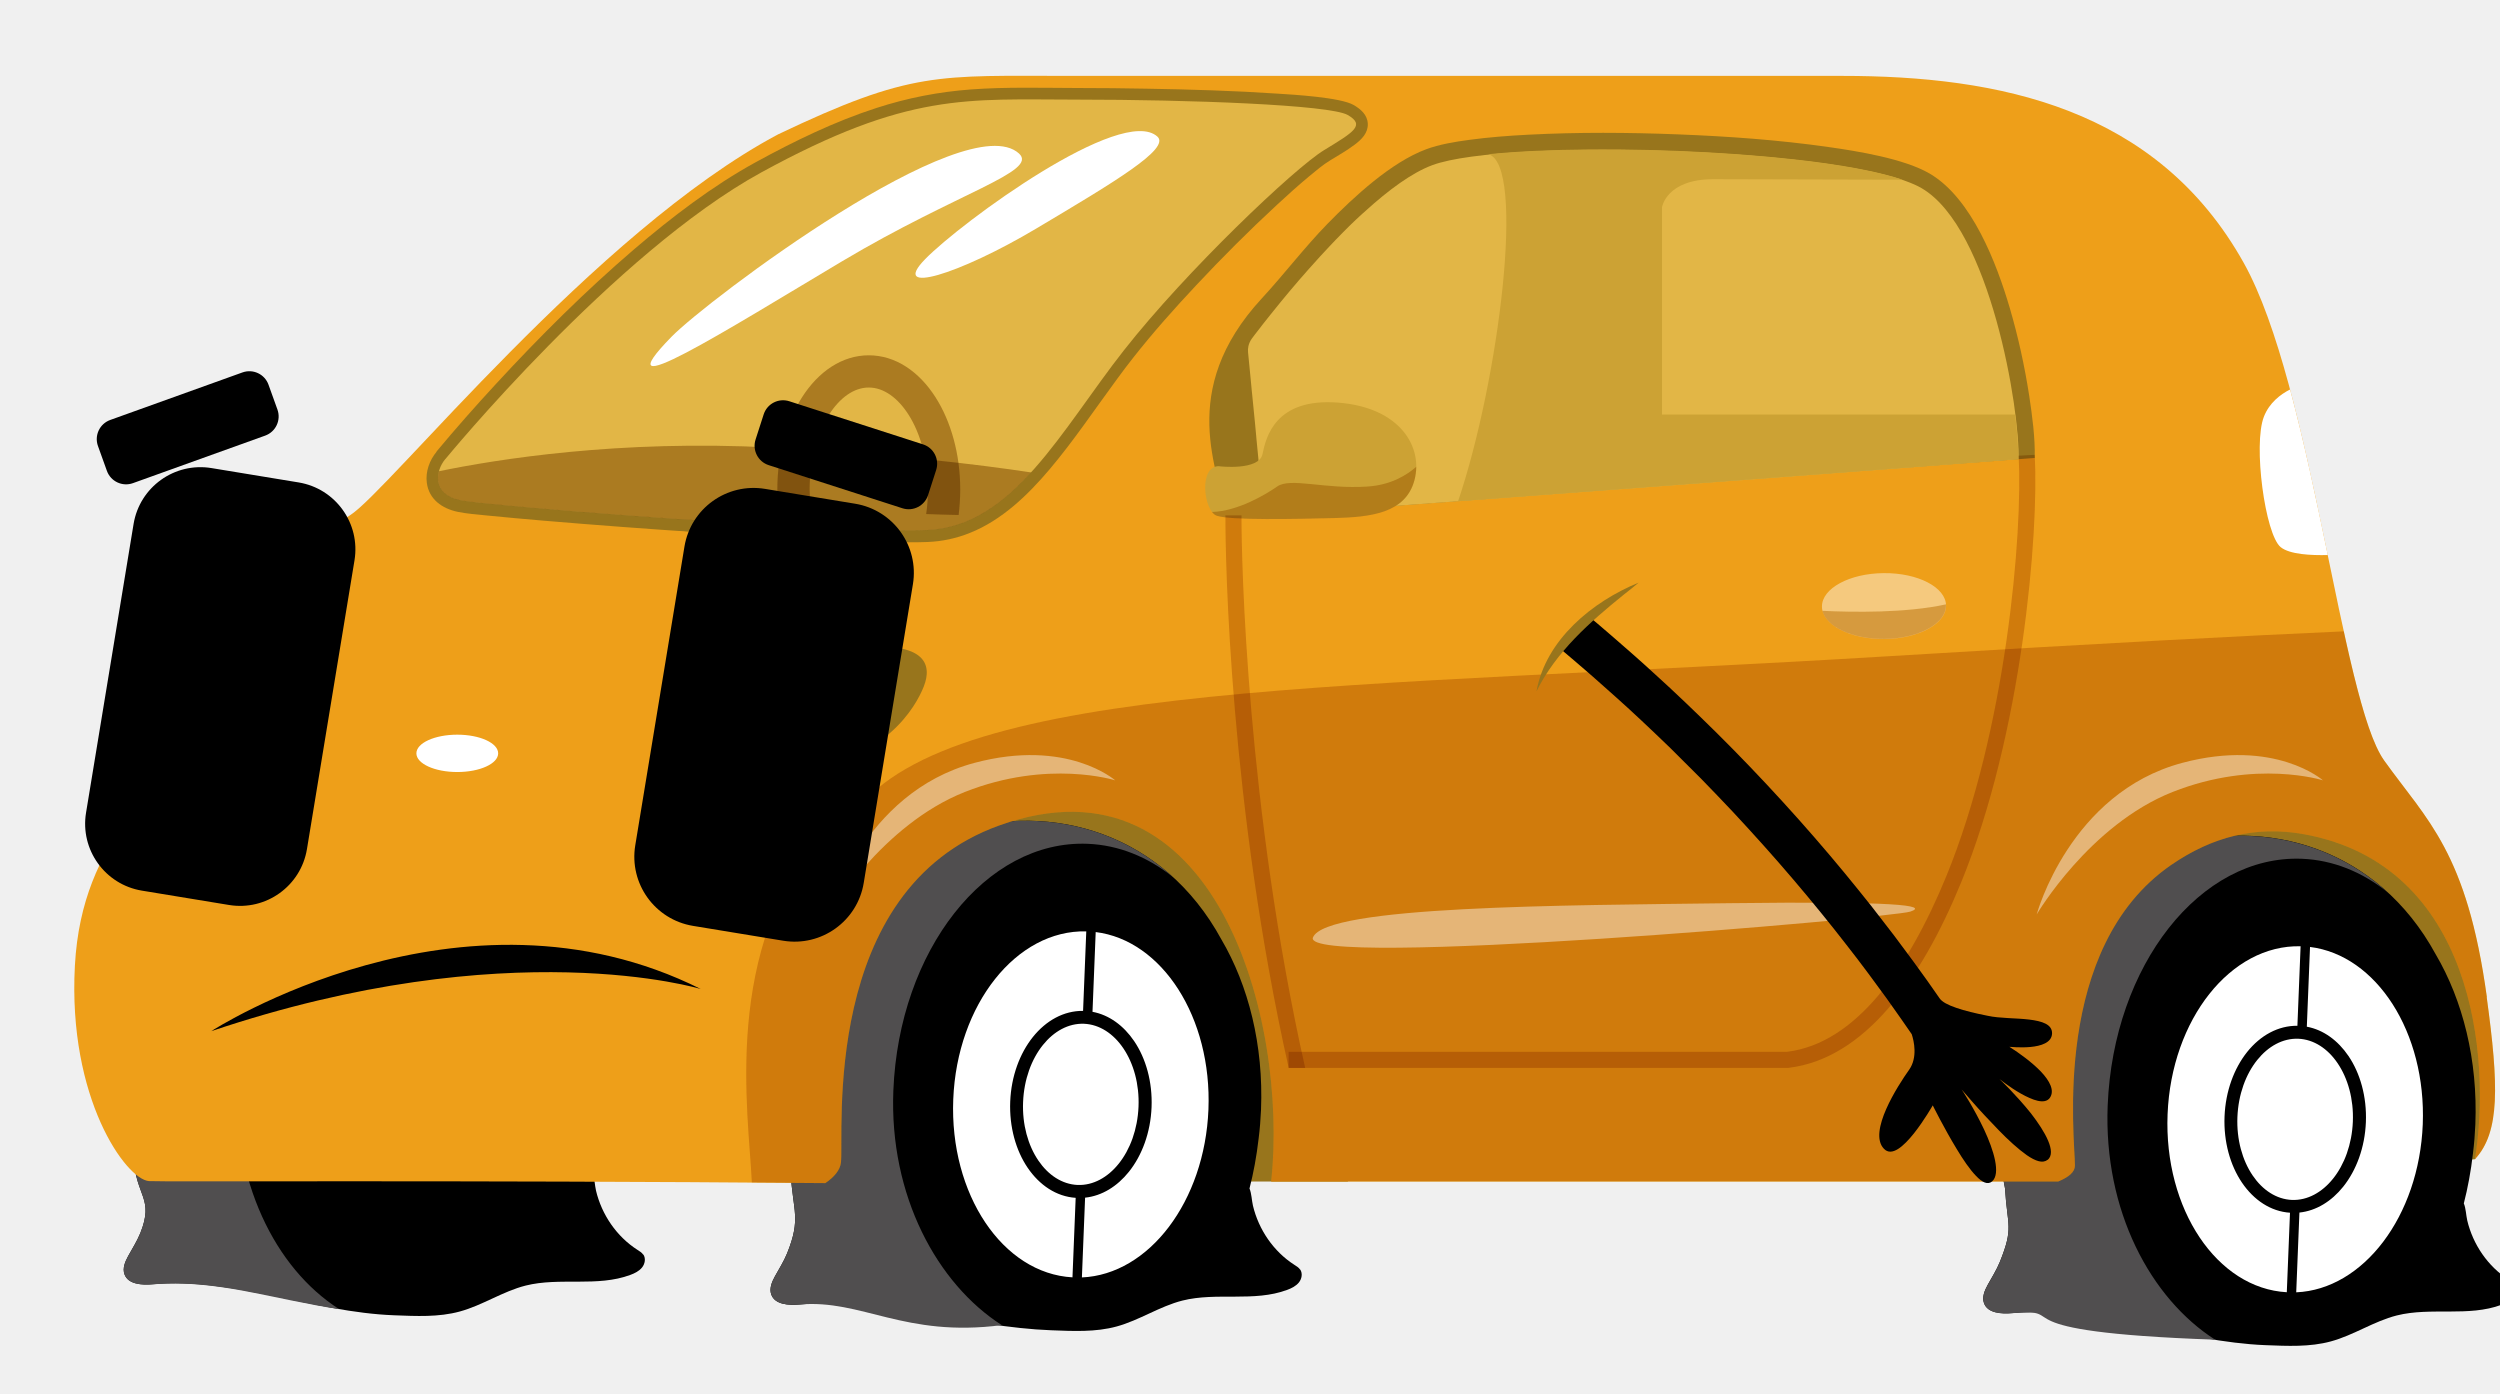
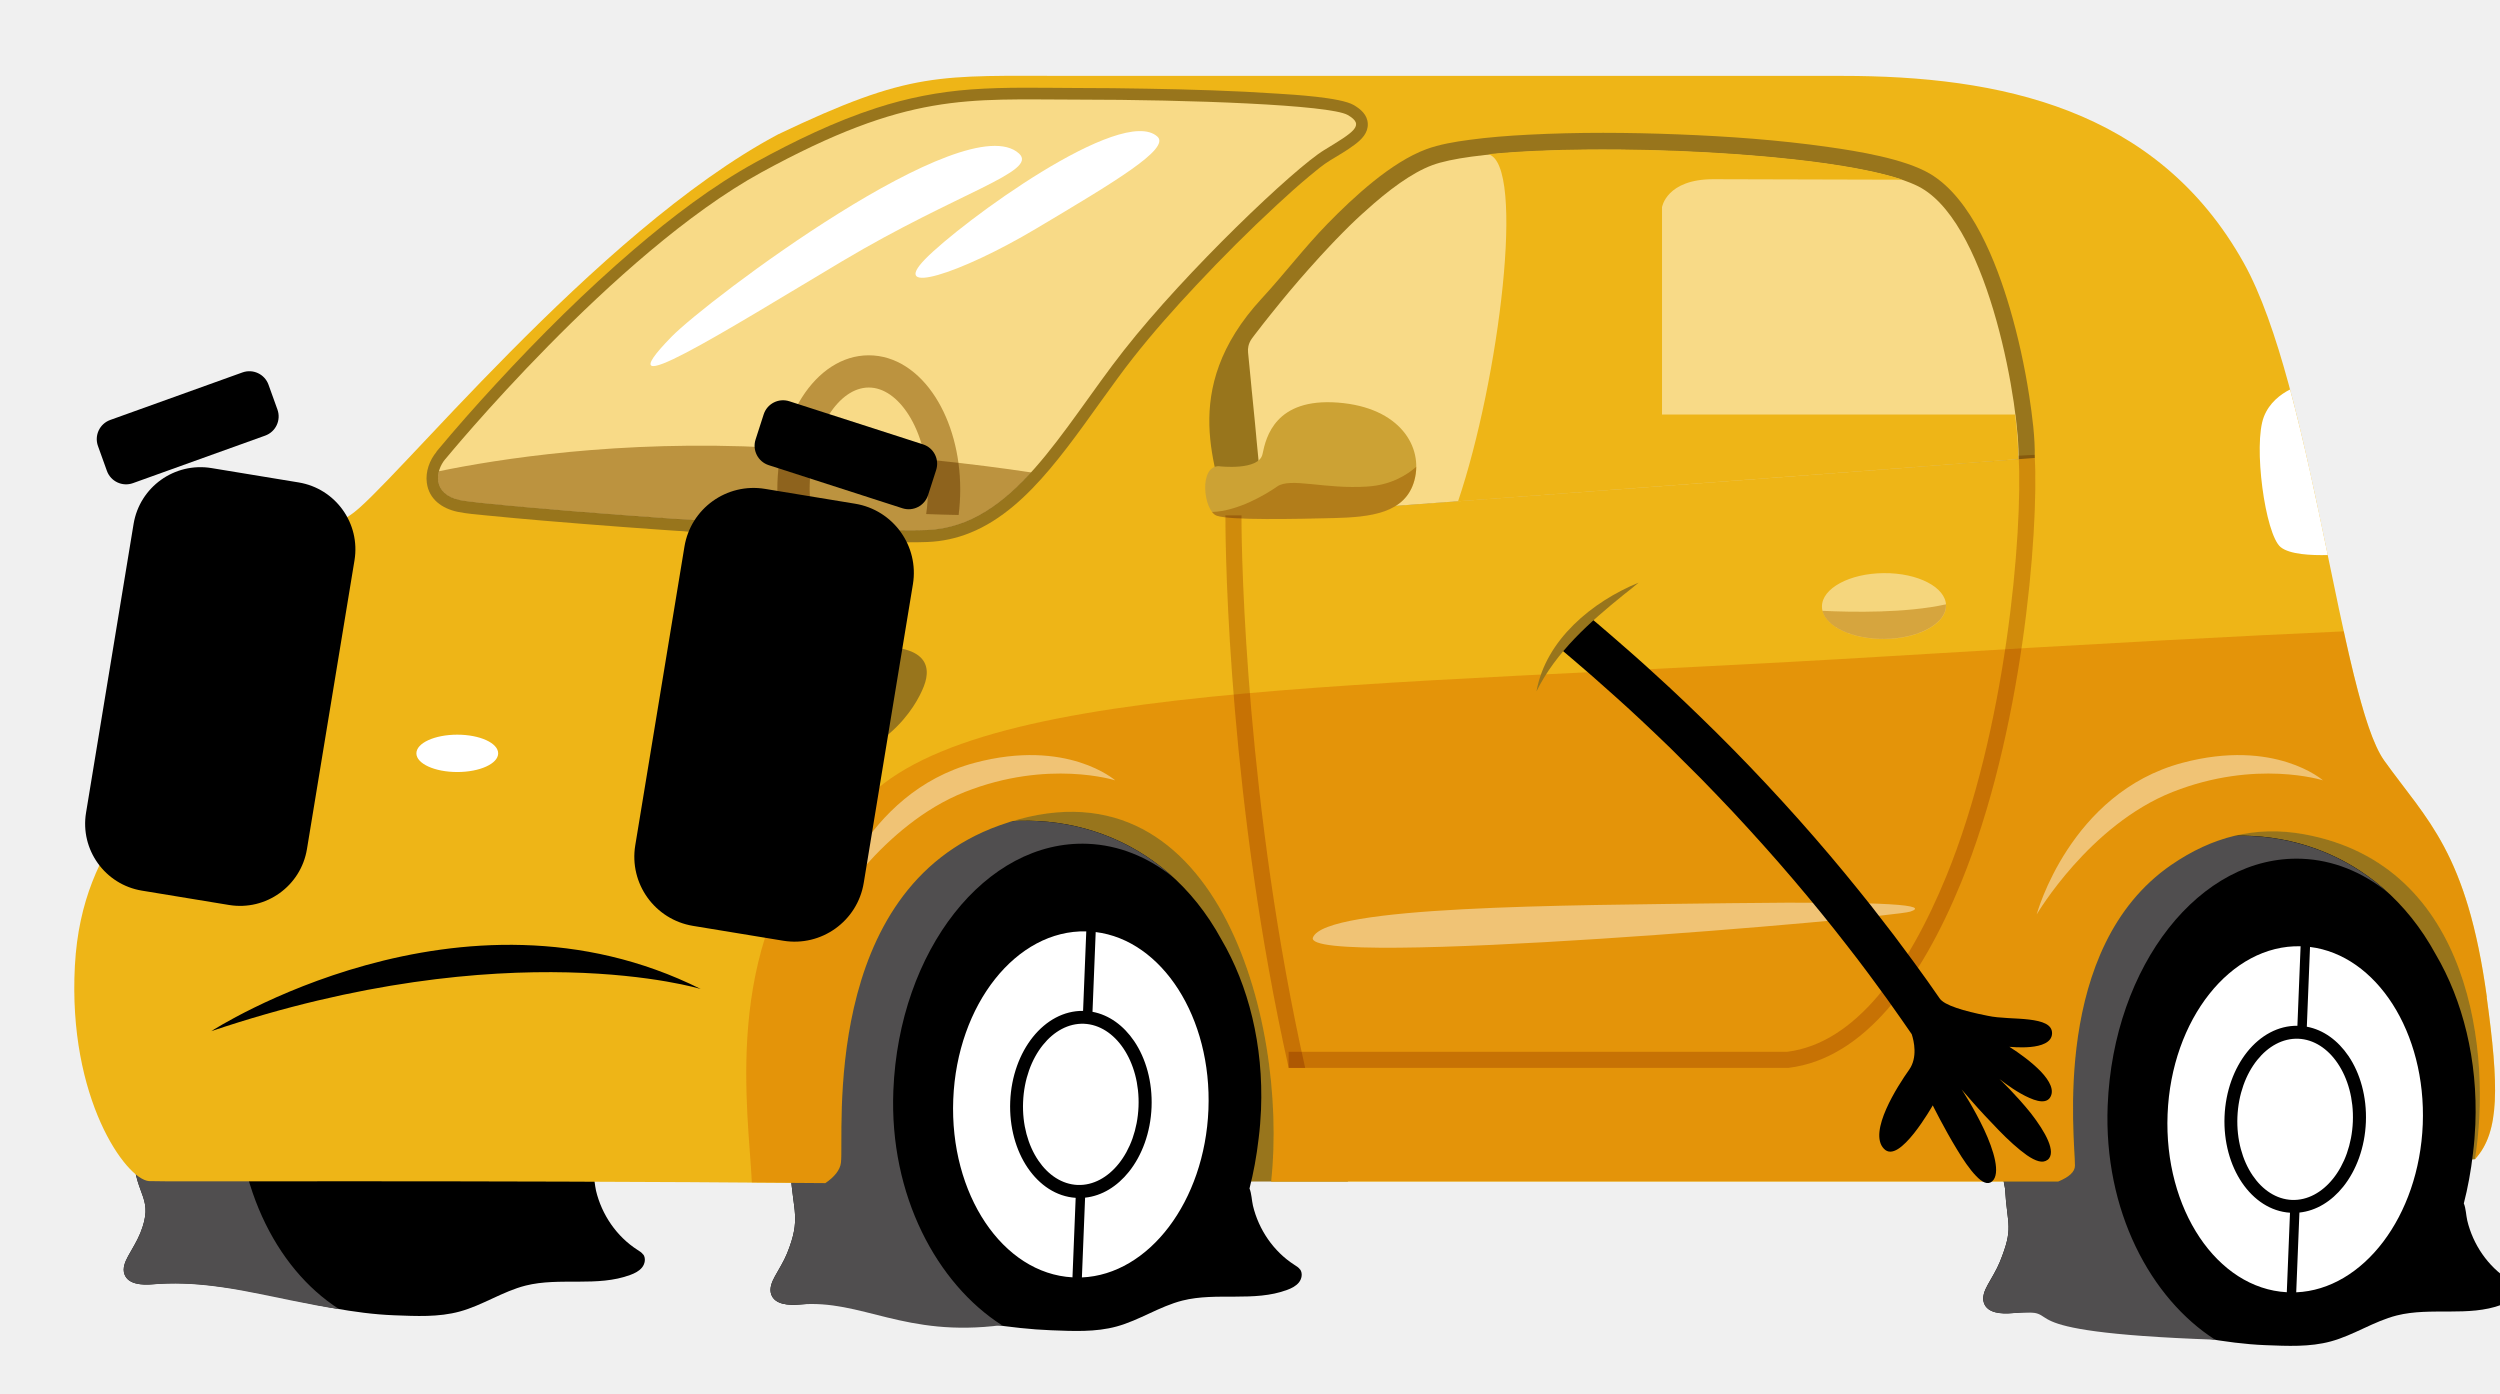
<svg xmlns="http://www.w3.org/2000/svg" viewBox="0 0 297.14 165.61">
  <defs>
    <style>
-       .cls-1 {
-         fill: #e2b646;
+       .cls-1, .cls-2, .cls-3, .cls-4 {
+         fill: #fff;
      }

-       .cls-1, .cls-2, .cls-3, .cls-4, .cls-5, .cls-6, .cls-7, .cls-8, .cls-9 {
+       .cls-1, .cls-4 {
+         opacity: .44;
+       }
+ 
+       .cls-5 {
+         fill: #504e4f;
+       }
+ 
+       .cls-5, .cls-6, .cls-3, .cls-7, .cls-8, .cls-9, .cls-4, .cls-10, .cls-11, .cls-12 {
        fill-rule: evenodd;
      }

-       .cls-10, .cls-11, .cls-4, .cls-7 {
-         fill: #fff;
-       }
- 
-       .cls-10, .cls-7 {
-         opacity: .44;
-       }
- 
-       .cls-2 {
-         fill: #504e4f;
-       }
- 
-       .cls-3, .cls-6, .cls-12 {
+       .cls-6, .cls-9, .cls-13, .cls-14 {
        mix-blend-mode: multiply;
      }

-       .cls-3, .cls-9, .cls-12 {
+       .cls-6, .cls-12, .cls-14 {
        fill: #cca234;
      }

-       .cls-3, .cls-12 {
+       .cls-6, .cls-14 {
        opacity: .63;
      }

-       .cls-5, .cls-13, .cls-6 {
+       .cls-7, .cls-15, .cls-9 {
        fill: #98751c;
      }

-       .cls-14 {
+       .cls-16 {
        fill: #bd9ddc;
      }

-       .cls-15 {
+       .cls-17, .cls-13 {
        isolation: isolate;
      }

-       .cls-6 {
+       .cls-18, .cls-13, .cls-11 {
+         fill: #eeb517;
+       }
+ 
+       .cls-8 {
+         fill: #f8da87;
+       }
+ 
+       .cls-9 {
        opacity: .6;
      }

-       .cls-16 {
-         fill: #ee9f19;
+       .cls-13 {
+         opacity: .63;
      }

-       .cls-17 {
+       .cls-19 {
        fill: #9e7bc2;
      }
    </style>
  </defs>
-   <g class="cls-15">
+   <g class="cls-17">
    <g id="Capa_1" data-name="Capa 1">
      <g>
-         <path class="cls-5" d="M146.22,140.43h13.96l2.18-2.68s-2.88-30.31-18-40.18c-15.13-9.87-39.52.71-39.52.71,0,0,3.62,42.44,3.62,42.99,0,.37,22.64.25,37.75.12v-.97Z" />
-         <path class="cls-5" d="M232.58,136.3l12.52,5.79,49.08-4.31s4.11-12.57-.97-25.59c-5.09-13.02-25.12-21.36-27.77-20.34-2.64,1.02-25.23,12.31-25.23,12.31l-7.63,32.14h0Z" />
+         <path class="cls-7" d="M146.22,140.43h13.96l2.18-2.68s-2.88-30.31-18-40.18c-15.13-9.87-39.52.71-39.52.71,0,0,3.62,42.44,3.62,42.99,0,.37,22.64.25,37.75.12v-.97Z" />
+         <path class="cls-7" d="M232.58,136.3l12.52,5.79,49.08-4.31s4.11-12.57-.97-25.59c-5.09-13.02-25.12-21.36-27.77-20.34-2.64,1.02-25.23,12.31-25.23,12.31l-7.63,32.14h0Z" />
        <g>
-           <path class="cls-8" d="M154.53,150.9c-.17-.25-.44-.41-.69-.57-2.47-1.58-4.24-4.18-4.92-7.03-.15-.65-.16-1.44-.41-2.04.47-1.82.84-3.8,1.09-5.97.14-1.11.23-2.25.28-3.4.31-7.68-1.5-14.77-4.71-20.23-13.79-25.33-53.02-14.88-52.2,17.96.09,3.66.43,6.94,1.01,9.87.26,4.49,1.25,5.32-.43,9.48-.39.96-.95,1.83-1.45,2.74-.36.66-.69,1.44-.43,2.15.43,1.21,2.08,1.3,3.35,1.19,9.6-.84,20.28,2.7,29.91,3.06,2.61.1,5.27.24,7.79-.45,2.71-.74,5.1-2.39,7.82-3.08,4.06-1.02,8.52.2,12.45-1.27.52-.19,1.04-.45,1.39-.88s.47-1.09.15-1.55Z" />
-           <path class="cls-2" d="M106.18,129.62c.67-16.68,11-29.81,23.09-29.33,3.71.15,7.15,1.57,10.13,3.94-16.64-15.15-47.16-3.61-46.43,25.39.09,3.66.43,6.94,1.01,9.87.26,4.49,1.25,5.32-.43,9.48-.39.96-.95,1.83-1.45,2.74-.36.66-.69,1.44-.43,2.15.43,1.21,2.08,1.3,3.35,1.19,7.44-.65,12.44,3.96,24.05,2.45-7.66-4.9-13.39-15.38-12.89-27.88Z" />
-           <path class="cls-4" d="M130.22,110.78c7.91.97,13.84,10.16,13.41,21.09-.44,10.93-7.08,19.62-15.04,19.96l.38-9.48c2-.21,3.82-1.34,5.21-3.08,1.55-1.94,2.57-4.65,2.69-7.67.12-3.02-.68-5.81-2.07-7.86-1.25-1.84-2.97-3.11-4.95-3.48l.38-9.48h0ZM128.74,120.15c-2.3-.03-4.41,1.15-5.98,3.11-1.55,1.94-2.57,4.65-2.69,7.67-.12,3.02.68,5.81,2.07,7.86,1.41,2.08,3.42,3.43,5.71,3.58l-.38,9.45c-8.29-.45-14.62-9.88-14.17-21.16.45-11.28,7.51-20.17,15.81-19.96l-.38,9.45h0ZM133.51,124.59c-1.17-1.73-2.82-2.83-4.67-2.91-1.85-.07-3.58.9-4.88,2.52-1.36,1.69-2.25,4.09-2.36,6.78-.11,2.69.59,5.15,1.81,6.95,1.17,1.73,2.82,2.83,4.67,2.91,1.85.07,3.58-.9,4.88-2.52,1.36-1.69,2.25-4.09,2.36-6.78.11-2.69-.59-5.15-1.81-6.95h0Z" />
+           <path class="cls-10" d="M154.53,150.9c-.17-.25-.44-.41-.69-.57-2.47-1.58-4.24-4.18-4.92-7.03-.15-.65-.16-1.44-.41-2.04.47-1.82.84-3.8,1.09-5.97.14-1.11.23-2.25.28-3.4.31-7.68-1.5-14.77-4.71-20.23-13.79-25.33-53.02-14.88-52.2,17.96.09,3.66.43,6.94,1.01,9.87.26,4.49,1.25,5.32-.43,9.48-.39.96-.95,1.83-1.45,2.74-.36.66-.69,1.44-.43,2.15.43,1.21,2.08,1.3,3.35,1.19,9.6-.84,20.28,2.7,29.91,3.06,2.61.1,5.27.24,7.79-.45,2.71-.74,5.1-2.39,7.82-3.08,4.06-1.02,8.52.2,12.45-1.27.52-.19,1.04-.45,1.39-.88s.47-1.09.15-1.55Z" />
+           <path class="cls-5" d="M106.18,129.62c.67-16.68,11-29.81,23.09-29.33,3.71.15,7.15,1.57,10.13,3.94-16.64-15.15-47.16-3.61-46.43,25.39.09,3.66.43,6.94,1.01,9.87.26,4.49,1.25,5.32-.43,9.48-.39.96-.95,1.83-1.45,2.74-.36.66-.69,1.44-.43,2.15.43,1.21,2.08,1.3,3.35,1.19,7.44-.65,12.44,3.96,24.05,2.45-7.66-4.9-13.39-15.38-12.89-27.88Z" />
+           <path class="cls-3" d="M130.22,110.78c7.91.97,13.84,10.16,13.41,21.09-.44,10.93-7.08,19.62-15.04,19.96l.38-9.48c2-.21,3.82-1.34,5.21-3.08,1.55-1.94,2.57-4.65,2.69-7.67.12-3.02-.68-5.81-2.07-7.86-1.25-1.84-2.97-3.11-4.95-3.48l.38-9.48h0ZM128.74,120.15c-2.3-.03-4.41,1.15-5.98,3.11-1.55,1.94-2.57,4.65-2.69,7.67-.12,3.02.68,5.81,2.07,7.86,1.41,2.08,3.42,3.43,5.71,3.58l-.38,9.45c-8.29-.45-14.62-9.88-14.17-21.16.45-11.28,7.51-20.17,15.81-19.96l-.38,9.45h0ZM133.51,124.59c-1.17-1.73-2.82-2.83-4.67-2.91-1.85-.07-3.58.9-4.88,2.52-1.36,1.69-2.25,4.09-2.36,6.78-.11,2.69.59,5.15,1.81,6.95,1.17,1.73,2.82,2.83,4.67,2.91,1.85.07,3.58-.9,4.88-2.52,1.36-1.69,2.25-4.09,2.36-6.78.11-2.69-.59-5.15-1.81-6.95h0Z" />
        </g>
        <g>
-           <path class="cls-8" d="M298.86,152.67c-.17-.25-.44-.41-.69-.57-2.47-1.58-4.24-4.18-4.92-7.03-.15-.65-.16-1.44-.41-2.04.47-1.82.84-3.8,1.09-5.97.14-1.11.23-2.25.28-3.4.31-7.68-1.5-14.77-4.71-20.23-13.79-25.33-53.02-14.88-52.2,17.96.09,3.66.43,6.94,1.01,9.87.26,4.49,1.06,4.58-.62,8.73-.39.96-.95,1.83-1.45,2.74-.36.66-.69,1.44-.43,2.15.43,1.21,2.08,1.3,3.35,1.19,9.6-.84,20.47,3.44,30.1,3.81,2.61.1,5.27.24,7.79-.45,2.71-.74,5.1-2.39,7.82-3.08,4.06-1.02,8.52.2,12.45-1.27.52-.19,1.04-.45,1.39-.88s.47-1.09.15-1.55Z" />
-           <path class="cls-2" d="M250.51,131.4c.67-16.68,11-29.81,23.09-29.33,3.71.15,7.15,1.57,10.13,3.94-16.64-15.15-47.16-3.61-46.43,25.39.09,3.66.43,6.94,1.01,9.87.26,4.49,1.06,4.58-.62,8.73-.39.96-.95,1.83-1.45,2.74-.36.66-.69,1.44-.43,2.15.43,1.21,2.08,1.3,3.35,1.19,7.44-.65-2.93,2.2,24.12,3.15-7.66-4.9-13.27-15.34-12.77-27.84Z" />
-           <path class="cls-4" d="M274.55,112.55c7.91.97,13.84,10.16,13.41,21.09-.44,10.93-7.08,19.62-15.04,19.96l.38-9.48c2-.21,3.82-1.34,5.21-3.08,1.55-1.94,2.57-4.65,2.69-7.67.12-3.02-.68-5.81-2.07-7.86-1.25-1.84-2.97-3.11-4.95-3.48l.38-9.48h0ZM273.07,121.92c-2.3-.03-4.41,1.15-5.98,3.11-1.55,1.94-2.57,4.65-2.69,7.67-.12,3.02.68,5.81,2.07,7.86,1.41,2.08,3.42,3.43,5.71,3.58l-.38,9.45c-8.29-.45-14.62-9.88-14.17-21.16.45-11.28,7.51-20.17,15.81-19.96l-.38,9.45h0ZM277.84,126.37c-1.17-1.73-2.82-2.83-4.67-2.91-1.85-.07-3.58.9-4.88,2.52-1.36,1.69-2.25,4.09-2.36,6.78-.11,2.69.59,5.15,1.81,6.95,1.17,1.73,2.82,2.83,4.67,2.91,1.85.07,3.58-.9,4.88-2.52,1.36-1.69,2.25-4.09,2.36-6.78.11-2.69-.59-5.15-1.81-6.95h0Z" />
+           <path class="cls-10" d="M298.86,152.67c-.17-.25-.44-.41-.69-.57-2.47-1.58-4.24-4.18-4.92-7.03-.15-.65-.16-1.44-.41-2.04.47-1.82.84-3.8,1.09-5.97.14-1.11.23-2.25.28-3.4.31-7.68-1.5-14.77-4.71-20.23-13.79-25.33-53.02-14.88-52.2,17.96.09,3.66.43,6.94,1.01,9.87.26,4.49,1.06,4.58-.62,8.73-.39.96-.95,1.83-1.45,2.74-.36.66-.69,1.44-.43,2.15.43,1.21,2.08,1.3,3.35,1.19,9.6-.84,20.47,3.44,30.1,3.81,2.61.1,5.27.24,7.79-.45,2.71-.74,5.1-2.39,7.82-3.08,4.06-1.02,8.52.2,12.45-1.27.52-.19,1.04-.45,1.39-.88s.47-1.09.15-1.55Z" />
+           <path class="cls-5" d="M250.51,131.4c.67-16.68,11-29.81,23.09-29.33,3.71.15,7.15,1.57,10.13,3.94-16.64-15.15-47.16-3.61-46.43,25.39.09,3.66.43,6.94,1.01,9.87.26,4.49,1.06,4.58-.62,8.73-.39.96-.95,1.83-1.45,2.74-.36.66-.69,1.44-.43,2.15.43,1.21,2.08,1.3,3.35,1.19,7.44-.65-2.93,2.2,24.12,3.15-7.66-4.9-13.27-15.34-12.77-27.84Z" />
+           <path class="cls-3" d="M274.55,112.55c7.91.97,13.84,10.16,13.41,21.09-.44,10.93-7.08,19.62-15.04,19.96l.38-9.48c2-.21,3.82-1.34,5.21-3.08,1.55-1.94,2.57-4.65,2.69-7.67.12-3.02-.68-5.81-2.07-7.86-1.25-1.84-2.97-3.11-4.95-3.48l.38-9.48h0ZM273.07,121.92c-2.3-.03-4.41,1.15-5.98,3.11-1.55,1.94-2.57,4.65-2.69,7.67-.12,3.02.68,5.81,2.07,7.86,1.41,2.08,3.42,3.43,5.71,3.58l-.38,9.45c-8.29-.45-14.62-9.88-14.17-21.16.45-11.28,7.51-20.17,15.81-19.96l-.38,9.45h0ZM277.84,126.37c-1.17-1.73-2.82-2.83-4.67-2.91-1.85-.07-3.58.9-4.88,2.52-1.36,1.69-2.25,4.09-2.36,6.78-.11,2.69.59,5.15,1.81,6.95,1.17,1.73,2.82,2.83,4.67,2.91,1.85.07,3.58-.9,4.88-2.52,1.36-1.69,2.25-4.09,2.36-6.78.11-2.69-.59-5.15-1.81-6.95h0Z" />
        </g>
        <g>
-           <path class="cls-8" d="M76.45,149.12c-.17-.25-.44-.41-.69-.57-2.47-1.58-4.24-4.18-4.92-7.03-.15-.65-.16-1.44-.41-2.04.47-1.82.84-3.8,1.09-5.97.14-1.11.23-2.25.28-3.4.31-7.68-1.5-14.77-4.71-20.23-13.79-25.33-53.02-14.88-52.2,17.96.09,3.66.43,6.94,1.01,9.87.26,4.49,2.45,4.7.78,8.85-.39.96-.95,1.83-1.45,2.74-.36.66-.69,1.44-.43,2.15.43,1.21,2.08,1.3,3.35,1.19,9.6-.84,19.08,3.33,28.71,3.69,2.61.1,5.27.24,7.79-.45,2.71-.74,5.1-2.39,7.82-3.08,4.06-1.02,8.52.2,12.45-1.27.52-.19,1.04-.45,1.39-.88s.47-1.09.15-1.55Z" />
-           <path class="cls-2" d="M28.09,127.85c.67-16.68,11-29.81,23.09-29.33,3.71.15,7.15,1.57,10.13,3.94-16.64-15.15-47.16-3.61-46.43,25.39.09,3.66.43,6.94,1.01,9.87.26,4.49,2.45,4.7.78,8.85-.39.96-.95,1.83-1.45,2.74-.36.66-.69,1.44-.43,2.15.43,1.21,2.08,1.3,3.35,1.19,7.44-.65,14.33,1.79,22.17,2.95-7.66-4.9-12.71-15.25-12.22-27.75Z" />
+           <path class="cls-10" d="M76.45,149.12c-.17-.25-.44-.41-.69-.57-2.47-1.58-4.24-4.18-4.92-7.03-.15-.65-.16-1.44-.41-2.04.47-1.82.84-3.8,1.09-5.97.14-1.11.23-2.25.28-3.4.31-7.68-1.5-14.77-4.71-20.23-13.79-25.33-53.02-14.88-52.2,17.96.09,3.66.43,6.94,1.01,9.87.26,4.49,2.45,4.7.78,8.85-.39.96-.95,1.83-1.45,2.74-.36.66-.69,1.44-.43,2.15.43,1.21,2.08,1.3,3.35,1.19,9.6-.84,19.08,3.33,28.71,3.69,2.61.1,5.27.24,7.79-.45,2.71-.74,5.1-2.39,7.82-3.08,4.06-1.02,8.52.2,12.45-1.27.52-.19,1.04-.45,1.39-.88s.47-1.09.15-1.55Z" />
+           <path class="cls-5" d="M28.09,127.85c.67-16.68,11-29.81,23.09-29.33,3.71.15,7.15,1.57,10.13,3.94-16.64-15.15-47.16-3.61-46.43,25.39.09,3.66.43,6.94,1.01,9.87.26,4.49,2.45,4.7.78,8.85-.39.96-.95,1.83-1.45,2.74-.36.66-.69,1.44-.43,2.15.43,1.21,2.08,1.3,3.35,1.19,7.44-.65,14.33,1.79,22.17,2.95-7.66-4.9-12.71-15.25-12.22-27.75Z" />
        </g>
        <path d="M33.4,79.73c.3.8,1.67,1.29,3.52,1.56,1.85.3,4.22.28,6.52.18,2.29-.09,4.55-.4,6.2-.61,1.65-.22,2.74-.44,2.74-.44,0,0-.84.27-2.09.66-1.25.4-2.91.96-4.56,1.6-3.28,1.28-6.48,2.8-5.79,4.37.35.77,1.53,1.04,3.1.96,1.57-.1,3.53-.52,5.4-1.04,1.88-.53,3.7-1.22,5.04-1.75,1.34-.53,2.2-.92,2.2-.92,0,0,.06.56.21,1.39.15.82.4,1.91.78,2.98.75,2.13,2.04,4.22,4,3.85,1.96-.39,2.41-2.37,2.31-4.55-.1-2.19-.74-4.57-1.07-5.85-.51-1.95,1.16-3.47,1.95-4.1,1.3-.53,3.35-1.37,5.87-2.46,2.54-1.16,5.54-2.49,8.79-4.16,3.24-1.62,6.71-3.52,10.17-5.56,3.46-2.04,6.92-4.26,10.18-6.51,1.63-1.15,3.21-2.27,4.73-3.4,1.52-1.15,2.97-2.27,4.34-3.35,2.74-2.23,5.15-4.27,7.14-6.1,1.99-1.78,3.56-3.33,4.64-4.39,1.07-1.06,1.67-1.66,1.67-1.66-1.28-1.16-2.53-2.33-3.75-3.49,0,0-.68.69-1.9,1.84-1.23,1.15-3,2.84-5.24,4.74-2.23,1.95-4.92,4.12-7.94,6.4-1.51,1.11-3.1,2.3-4.75,3.43-1.65,1.12-3.36,2.3-5.1,3.4-1.74,1.09-3.52,2.22-5.29,3.25-1.77,1.02-3.56,2.06-5.31,3-1.75.93-3.47,1.83-5.12,2.66-1.65.8-3.23,1.56-4.71,2.25-2.96,1.36-5.48,2.42-7.27,3.17-1.8.71-2.82,1.11-2.82,1.11-.59.24-1.65.2-3.03-.07-1.37-.29-3.06-.79-4.92-1.42-1.85-.68-4.03-1.94-5.88-2.87-1.85-.93-3.42-1.45-4.16-.52-.74.93.41,2.15,1.76,3.14.68.5,1.4.93,1.96,1.25.56.31.95.48.95.48-1.87-.14-4.36-.35-6.4-.19-2.03.12-3.6.54-3.55,1.68.05,1.14,2.24,1.86,4.43,2.2,1.09.18,2.18.29,2.99.35.81.06,1.35.05,1.35.05,0,0-.95.06-2.36.16-1.41.1-3.29.26-5.14.49-3.68.41-7.33,1.17-6.73,2.76Z" />
        <g>
-           <path class="cls-14" d="M294.18,137.78s0,0,0,0c-.06.06-.11.12-.17.18.06-.06.12-.12.17-.18Z" />
-           <path class="cls-16" d="M295.58,118.53c-2.37-17.29-7.12-21.02-12.21-28.14-5.09-7.12-8.54-44.55-16.68-59.13-10.32-18.49-29.17-22.24-47.73-22.24h-91.69c-15.82,0-18.89-.63-34.79,6.95-21.7,11.53-46.28,42.38-50.86,45.26-4.58,2.88-17.29,16.27-19.67,24.75-2.37,8.48-12.21,13.05-13.05,28.82-.85,15.77,6.08,25.37,8.8,25.58,1.48.11,36.07-.13,80.4.24,1.05-.72,1.75-1.54,1.85-2.43.41-3.36-2.58-32.4,18.82-40.08,25.71-9.23,34.38,23.06,32.32,42.32h93.54c1.29-.53,1.99-1.15,1.99-1.89,0-3.21-2.85-25.92,11.46-35.75,4.83-3.32,10-4.68,15.74-3.64,20.11,3.62,22.34,26.34,20.34,38.63,3-3.23,2.83-8.8,1.4-19.25Z" />
+           <path class="cls-16" d="M294.18,137.78s0,0,0,0c-.06.06-.11.12-.17.18.06-.06.12-.12.17-.18Z" />
+           <path class="cls-18" d="M295.58,118.53c-2.37-17.29-7.12-21.02-12.21-28.14-5.09-7.12-8.54-44.55-16.68-59.13-10.32-18.49-29.17-22.24-47.73-22.24h-91.69c-15.82,0-18.89-.63-34.79,6.95-21.7,11.53-46.28,42.38-50.86,45.26-4.58,2.88-17.29,16.27-19.67,24.75-2.37,8.48-12.21,13.05-13.05,28.82-.85,15.77,6.08,25.37,8.8,25.58,1.48.11,36.07-.13,80.4.24,1.05-.72,1.75-1.54,1.85-2.43.41-3.36-2.58-32.4,18.82-40.08,25.71-9.23,34.38,23.06,32.32,42.32h93.54c1.29-.53,1.99-1.15,1.99-1.89,0-3.21-2.85-25.92,11.46-35.75,4.83-3.32,10-4.68,15.74-3.64,20.11,3.62,22.34,26.34,20.34,38.63,3-3.23,2.83-8.8,1.4-19.25Z" />
        </g>
        <g>
-           <path class="cls-12" d="M295.58,118.53c-2.37-17.29-7.12-21.02-12.21-28.14-1.7-2.38-3.22-8.17-4.8-15.35-11.58.52-28.82,1.41-54.16,2.96-63.31,3.87-111.01,2.86-122.8,18.51-1.21,1.6-2.13.37-3.62,2.1-12.26,14.25-9,33.56-8.63,41.94,2.87.02,5.78.04,8.74.07,1.05-.72,1.75-1.54,1.85-2.43.41-3.36-2.58-32.4,18.82-40.08,25.71-9.23,34.38,23.06,32.32,42.32h93.54c1.29-.53,1.99-1.15,1.99-1.89,0-3.21-2.85-25.92,11.46-35.75,4.83-3.32,10-4.68,15.74-3.64,20.11,3.62,22.34,26.34,20.34,38.63,3-3.23,2.83-8.8,1.4-19.25Z" />
-           <path class="cls-17" d="M294.18,137.78s0,0,0,0c-.06.06-.11.12-.17.18.06-.06.12-.12.17-.18Z" />
+           <path class="cls-13" d="M295.58,118.53c-2.37-17.29-7.12-21.02-12.21-28.14-1.7-2.38-3.22-8.17-4.8-15.35-11.58.52-28.82,1.41-54.16,2.96-63.31,3.87-111.01,2.86-122.8,18.51-1.21,1.6-2.13.37-3.62,2.1-12.26,14.25-9,33.56-8.63,41.94,2.87.02,5.78.04,8.74.07,1.05-.72,1.75-1.54,1.85-2.43.41-3.36-2.58-32.4,18.82-40.08,25.71-9.23,34.38,23.06,32.32,42.32h93.54c1.29-.53,1.99-1.15,1.99-1.89,0-3.21-2.85-25.92,11.46-35.75,4.83-3.32,10-4.68,15.74-3.64,20.11,3.62,22.34,26.34,20.34,38.63,3-3.23,2.83-8.8,1.4-19.25Z" />
+           <path class="cls-19" d="M294.18,137.78s0,0,0,0c-.06.06-.11.12-.17.18.06-.06.12-.12.17-.18Z" />
        </g>
-         <path class="cls-4" d="M272.19,46.29c1.68,6.25,3.13,13.17,4.48,19.68-1.98.05-4.53-.07-5.6-.94-1.85-1.52-3.29-12.21-1.99-15.51.65-1.66,1.97-2.65,3.11-3.23h0Z" />
-         <path class="cls-5" d="M21.43,87.51c.2-.5.38-1.01.52-1.53.07-.26.15-.52.24-.78.1.03.22.06.37.1,1.33.35,9.98,1.74,11.05.85,1.07-.89.21-2.2.21-2.2,0,0-1.86-4.37-6.85-6.4-.14-.06-.35-.14-.51-.21.33-.48.68-.97,1.03-1.45,2.32,1.02,3.44,1.91,3.44,1.91,2.31,2.03,4.47,4.32,4.44,7.33-.03,3.01-2.96,4.15-11.46,2.92-.88-.13-1.71-.31-2.48-.54h0Z" />
-         <path class="cls-4" d="M22.2,85.2c.82-2.4,2.36-5.12,4.26-7.87.17.07.37.15.51.21,4.99,2.03,6.85,6.4,6.85,6.4,0,0,.86,1.31-.21,2.2-1.07.89-9.72-.49-11.05-.85-.15-.04-.27-.07-.37-.1h0Z" />
-         <path class="cls-5" d="M86.03,81.43s4.58-2.97,14.41-4.28c9.83-1.31,10.34,1.91,9.37,4.41-.97,2.5-4.66,8.9-15.13,10.13-10.47,1.23-14.07.08-14.11-2.92-.04-3.01,2.63-5.3,5.47-7.33h0Z" />
-         <path class="cls-4" d="M82.47,87.58s2.29-4.37,8.43-6.4c6.15-2.03,11.95-2.46,12.46-.89.51,1.57-3.9,7.97-7.04,8.65-3.14.68-12.29,1.74-13.6.85-1.31-.89-.25-2.2-.25-2.2h0Z" />
-         <path class="cls-5" d="M51.88,53.67c2.29-2.75,4.66-5.43,7.09-8.06,5.15-5.59,10.6-11.01,16.36-15.95,4.47-3.82,9.36-7.57,14.51-10.39,4.57-2.5,9.38-4.84,14.34-6.44,3.71-1.2,7.36-1.91,11.23-2.2,4.19-.31,8.45-.18,12.65-.17,2.74,0,5.47.03,8.21.08,5.19.09,10.41.24,15.59.59,1.87.12,7.45.44,9.03,1.35.84.49,1.64,1.17,1.68,2.23.05,1.09-.74,1.87-1.54,2.47-.91.69-1.96,1.29-2.93,1.88-.85.51-1.72,1.25-2.48,1.88-1.32,1.1-2.6,2.25-3.85,3.41-3.3,3.05-6.5,6.25-9.57,9.53-2.61,2.78-5.17,5.66-7.53,8.66-.65.82-1.28,1.66-1.9,2.51-2.64,3.58-5.14,7.32-8,10.71-2.62,3.1-5.69,6.06-9.49,7.58-1.61.65-3.3,1.01-5.03,1.08-1.55.06-3.12.04-4.66,0-2.14-.04-4.29-.13-6.43-.22-5.29-.23-10.58-.55-15.86-.91-6.26-.42-12.51-.88-18.76-1.41-2.22-.19-4.44-.39-6.66-.61-1.11-.11-2.42-.21-3.51-.44-1.81-.39-3.38-1.47-3.64-3.44-.18-1.32.33-2.71,1.17-3.71h0Z" />
-         <path class="cls-1" d="M52.93,54.57s20.09-24.51,37.56-34.08c17.48-9.56,24.38-8.66,37.56-8.65,13.18,0,30.03.61,32.14,1.83,2.11,1.22.7,2.03-2.81,4.17-3.52,2.14-16.37,14.34-23.8,23.8-7.43,9.46-13.16,20.95-23.4,21.36-10.24.41-52.23-2.85-55.54-3.56-3.31-.71-2.91-3.46-1.71-4.88h0Z" />
-         <path class="cls-6" d="M113.94,61.21c-1.17-.02-2.47-.06-3.86-.11.14-.94.21-1.91.21-2.92,0-3.51-.88-6.66-2.31-8.9-1.27-1.99-2.94-3.22-4.72-3.22s-3.45,1.23-4.72,3.22c-1.43,2.24-2.31,5.38-2.31,8.9,0,.76.04,1.5.12,2.22-1.28-.08-2.58-.16-3.88-.25-.05-.65-.08-1.31-.08-1.97,0-4.24,1.12-8.12,2.93-10.95,1.97-3.09,4.78-5,7.94-5s5.97,1.91,7.94,5c1.81,2.84,2.93,6.71,2.93,10.95,0,1.04-.07,2.05-.19,3.03h0Z" />
-         <path class="cls-6" d="M122.55,56.16c-3.54,3.88-7.43,6.66-12.37,6.85-10.24.41-52.23-2.85-55.54-3.56-2.38-.51-2.84-2.07-2.47-3.44,6.87-1.42,21.46-3.77,39.51-2.82,14.36.76,24.66,2.02,30.87,2.96h0Z" />
-         <path class="cls-4" d="M79.82,40.02c-8.54,8.75,6.41-.71,20.24-8.95,13.83-8.24,23.39-10.68,21.06-12.82-6.3-5.75-37.07,17.44-41.3,21.77h0Z" />
-         <path class="cls-4" d="M109.97,30.79c-4.27,4.37,3.98,1.86,13.22-3.64,9.25-5.51,15.94-9.48,14.38-10.91-4.21-3.84-23.33,10.18-27.6,14.55h0Z" />
-         <path class="cls-5" d="M145.65,61.26c-.64-5.19-5.89-14.74,4.33-25.8,2.66-2.88,5.06-6.05,7.8-8.86,3.09-3.16,7.55-7.31,11.73-8.86,1.56-.58,3.42-.89,5.07-1.11,2.34-.32,4.72-.5,7.08-.62,5.89-.31,11.87-.27,17.76-.04,5.94.23,11.98.66,17.87,1.5,3.47.49,9.05,1.39,12.08,3.17,5.01,2.95,7.95,10.68,9.51,15.99,1,3.41,1.77,6.94,2.31,10.45.35,2.3.71,5,.65,7.35l-1.97.15-89.72,6.71-4.43-.02h-.07Z" />
-         <path class="cls-1" d="M239.87,54.57c-18.05,1.41-51.35,3.88-71.9,5.4-.27.02-.53.04-.79.06-.23.02-.45.03-.68.05-.83.06-1.63.12-2.41.18-.22.02-.44.03-.66.05-.22.02-.44.03-.65.05-.42.03-.84.06-1.25.09-.28.02-.55.04-.82.06s-.54.04-.8.06c-.06,0-.11.01-.17.01-.29.02-.57.04-.84.06-1.06.08-2.05.15-2.94.22-.19.02-.37.03-.56.04-.51.04-.99.07-1.43.11-.05,0-.09,0-.14.01-.09,0-.17.01-.26.02-.12.01-.24.02-.35.03-.18.01-.34.03-.5.04-.11,0-.21.02-.31.02-.98.07-1.66.12-2,.15-.03,0-.05,0-.07,0-.12,0-.19.01-.19.01,0-.02,0-.05,0-.09,0-.04,0-.08,0-.14,0-.01,0-.02,0-.03,0-.03,0-.07,0-.11,0-.07-.01-.14-.02-.22,0-.04,0-.08,0-.12-.03-.31-.06-.7-.1-1.17,0-.08-.02-.16-.02-.24,0-.11-.02-.22-.03-.34,0-.05,0-.1-.01-.15,0-.02,0-.04,0-.06,0-.1-.02-.19-.03-.29-.03-.3-.06-.61-.09-.94-.02-.17-.03-.33-.05-.5-.02-.18-.03-.37-.05-.56-.01-.09-.02-.19-.03-.28-.02-.2-.04-.4-.06-.6-.01-.12-.02-.24-.04-.36-.09-.93-.18-1.9-.28-2.89-.01-.15-.03-.3-.04-.46-.02-.24-.05-.49-.07-.74-.02-.22-.04-.44-.06-.65-.12-1.22-.24-2.43-.35-3.54-.01-.12-.02-.25-.04-.37-.02-.15-.03-.3-.04-.44-.01-.14-.03-.28-.04-.41-.02-.15-.03-.29-.04-.43-.14-1.38-.25-2.53-.32-3.27-.03-.25-.01-.5.04-.74.07-.33.22-.65.42-.92.07-.1.15-.2.24-.32.04-.05.08-.11.12-.16.21-.28.45-.59.73-.94.02-.02.03-.05.05-.07.09-.12.19-.24.29-.37.24-.3.49-.63.77-.97.11-.14.22-.28.34-.42,1.17-1.46,2.62-3.21,4.23-5.02.1-.11.19-.22.29-.32.69-.78,1.41-1.57,2.15-2.35.12-.13.25-.26.37-.39.13-.14.26-.27.39-.41.28-.29.56-.58.85-.87l.34-.34c.13-.13.27-.27.4-.4.27-.26.54-.52.81-.78.14-.13.27-.26.41-.38.12-.11.24-.23.37-.34.01-.01.03-.02.04-.03.1-.09.2-.18.3-.27,2.74-2.49,5.52-4.55,7.95-5.45,8.75-3.26,50.05-2.03,58.18,2.75,8.13,4.78,11.7,26.45,11.49,32.24Z" />
-         <path class="cls-9" d="M176.89,18.33c13.51-1.38,39.68-.23,49.25,3.03-8.92-.03-19.45-.06-22.5-.06-5.59,0-6.1,3.33-6.1,3.33v24.64h41.97c.28,2.25.4,4.11.36,5.3-15.63,1.22-46.25,3.5-66.57,5.01,4.86-14.36,8.09-40.11,3.59-41.25h0Z" />
-         <path class="cls-7" d="M223.89,68.12c4.07-.04,7.39,1.69,7.41,3.85.02,2.16-3.27,3.95-7.34,3.98-4.07.04-7.39-1.69-7.41-3.85-.02-2.16,3.27-3.95,7.34-3.98h0Z" />
-         <path class="cls-3" d="M231.29,71.84s0,.08,0,.12c.02,2.16-3.27,3.95-7.34,3.98-3.75.03-6.85-1.42-7.34-3.34,3.55.17,9.94.28,14.68-.77h0Z" />
-         <path class="cls-12" d="M153.17,125.01h59.25c8.1-1.01,14.34-9.73,18.9-20.84,7.14-17.41,9.11-40.84,8.61-50.01l1.91-.1c.51,9.33-1.5,33.16-8.75,50.83-4.81,11.73-11.55,20.95-20.51,22.03h-.11s-59.31,0-59.31,0v-1.92h0Z" />
-         <path class="cls-9" d="M144.92,55.42s4.73.56,5.14-1.46c.41-2.02,1.53-6.67,8.95-6.11,7.43.56,10.17,5.32,9.1,9.24-1.07,3.92-5.19,4.37-9.61,4.48-4.42.11-12.31.28-13.88-.28-1.58-.56-2.19-5.99.31-5.88h0Z" />
-         <path class="cls-3" d="M168.33,55.47c0,.55-.08,1.1-.22,1.63-1.07,3.92-5.19,4.37-9.61,4.48-4.42.11-12.31.28-13.88-.28-.21-.07-.4-.23-.57-.45,3.08-.08,6.48-2.13,7.74-3.02,1.58-1.12,5.65.34,10.73,0,2.79-.18,4.68-1.35,5.82-2.36h0Z" />
-         <path class="cls-12" d="M147.56,61.27c-.02,5.5.63,34.73,7.57,65.67h-1.96c-6.99-31.15-7.54-60.19-7.52-65.7l.07.02h1.84Z" />
-         <path class="cls-10" d="M242.09,108.66s6.23-10.61,16.14-14.53c9.92-3.92,17.87-1.38,17.87-1.38,0,0-5.69-5.02-16.72-2.08-13.38,3.57-17.3,17.99-17.3,17.99Z" />
-         <path class="cls-10" d="M156.05,111.43c1.47-3.78,29.65-3.82,49.45-4.08,19.8-.25,23.81.25,21.55,1-2.26.75-72.47,6.85-71,3.07Z" />
-         <path class="cls-10" d="M98.54,108.66s6.23-10.61,16.14-14.53c9.92-3.92,17.87-1.38,17.87-1.38,0,0-5.69-5.02-16.72-2.08-13.38,3.57-17.3,17.99-17.3,17.99Z" />
-         <ellipse class="cls-11" cx="54.35" cy="89.54" rx="4.86" ry="2.22" />
+         <path class="cls-3" d="M272.19,46.29c1.68,6.25,3.13,13.17,4.48,19.68-1.98.05-4.53-.07-5.6-.94-1.85-1.52-3.29-12.21-1.99-15.51.65-1.66,1.97-2.65,3.11-3.23h0Z" />
+         <path class="cls-7" d="M21.43,87.51c.2-.5.38-1.01.52-1.53.07-.26.15-.52.24-.78.1.03.22.06.37.1,1.33.35,9.98,1.74,11.05.85,1.07-.89.21-2.2.21-2.2,0,0-1.86-4.37-6.85-6.4-.14-.06-.35-.14-.51-.21.33-.48.68-.97,1.03-1.45,2.32,1.02,3.44,1.91,3.44,1.91,2.31,2.03,4.47,4.32,4.44,7.33-.03,3.01-2.96,4.15-11.46,2.92-.88-.13-1.71-.31-2.48-.54h0Z" />
+         <path class="cls-3" d="M22.2,85.2c.82-2.4,2.36-5.12,4.26-7.87.17.07.37.15.51.21,4.99,2.03,6.85,6.4,6.85,6.4,0,0,.86,1.31-.21,2.2-1.07.89-9.72-.49-11.05-.85-.15-.04-.27-.07-.37-.1h0Z" />
+         <path class="cls-7" d="M86.03,81.43s4.58-2.97,14.41-4.28c9.83-1.31,10.34,1.91,9.37,4.41-.97,2.5-4.66,8.9-15.13,10.13-10.47,1.23-14.07.08-14.11-2.92-.04-3.01,2.63-5.3,5.47-7.33h0Z" />
+         <path class="cls-3" d="M82.47,87.58s2.29-4.37,8.43-6.4c6.15-2.03,11.95-2.46,12.46-.89.51,1.57-3.9,7.97-7.04,8.65-3.14.68-12.29,1.74-13.6.85-1.31-.89-.25-2.2-.25-2.2h0Z" />
+         <path class="cls-7" d="M51.88,53.67c2.29-2.75,4.66-5.43,7.09-8.06,5.15-5.59,10.6-11.01,16.36-15.95,4.47-3.82,9.36-7.57,14.51-10.39,4.57-2.5,9.38-4.84,14.34-6.44,3.71-1.2,7.36-1.91,11.23-2.2,4.19-.31,8.45-.18,12.65-.17,2.74,0,5.47.03,8.21.08,5.19.09,10.41.24,15.59.59,1.87.12,7.45.44,9.03,1.35.84.49,1.64,1.17,1.68,2.23.05,1.09-.74,1.87-1.54,2.47-.91.69-1.96,1.29-2.93,1.88-.85.51-1.72,1.25-2.48,1.88-1.32,1.1-2.6,2.25-3.85,3.41-3.3,3.05-6.5,6.25-9.57,9.53-2.61,2.78-5.17,5.66-7.53,8.66-.65.82-1.28,1.66-1.9,2.51-2.64,3.58-5.14,7.32-8,10.71-2.62,3.1-5.69,6.06-9.49,7.58-1.61.65-3.3,1.01-5.03,1.08-1.55.06-3.12.04-4.66,0-2.14-.04-4.29-.13-6.43-.22-5.29-.23-10.58-.55-15.86-.91-6.26-.42-12.51-.88-18.76-1.41-2.22-.19-4.44-.39-6.66-.61-1.11-.11-2.42-.21-3.51-.44-1.81-.39-3.38-1.47-3.64-3.44-.18-1.32.33-2.71,1.17-3.71h0Z" />
+         <path class="cls-8" d="M52.93,54.57s20.09-24.51,37.56-34.08c17.48-9.56,24.38-8.66,37.56-8.65,13.18,0,30.03.61,32.14,1.83,2.11,1.22.7,2.03-2.81,4.17-3.52,2.14-16.37,14.34-23.8,23.8-7.43,9.46-13.16,20.95-23.4,21.36-10.24.41-52.23-2.85-55.54-3.56-3.31-.71-2.91-3.46-1.71-4.88h0Z" />
+         <path class="cls-9" d="M113.94,61.21c-1.17-.02-2.47-.06-3.86-.11.14-.94.21-1.91.21-2.92,0-3.51-.88-6.66-2.31-8.9-1.27-1.99-2.94-3.22-4.72-3.22s-3.45,1.23-4.72,3.22c-1.43,2.24-2.31,5.38-2.31,8.9,0,.76.04,1.5.12,2.22-1.28-.08-2.58-.16-3.88-.25-.05-.65-.08-1.31-.08-1.97,0-4.24,1.12-8.12,2.93-10.95,1.97-3.09,4.78-5,7.94-5s5.97,1.91,7.94,5c1.81,2.84,2.93,6.71,2.93,10.95,0,1.04-.07,2.05-.19,3.03h0Z" />
+         <path class="cls-9" d="M122.55,56.16c-3.54,3.88-7.43,6.66-12.37,6.85-10.24.41-52.23-2.85-55.54-3.56-2.38-.51-2.84-2.07-2.47-3.44,6.87-1.42,21.46-3.77,39.51-2.82,14.36.76,24.66,2.02,30.87,2.96h0Z" />
+         <path class="cls-3" d="M79.82,40.02c-8.54,8.75,6.41-.71,20.24-8.95,13.83-8.24,23.39-10.68,21.06-12.82-6.3-5.75-37.07,17.44-41.3,21.77h0Z" />
+         <path class="cls-3" d="M109.97,30.79c-4.27,4.37,3.98,1.86,13.22-3.64,9.25-5.51,15.94-9.48,14.38-10.91-4.21-3.84-23.33,10.18-27.6,14.55h0Z" />
+         <path class="cls-7" d="M145.65,61.26c-.64-5.19-5.89-14.74,4.33-25.8,2.66-2.88,5.06-6.05,7.8-8.86,3.09-3.16,7.55-7.31,11.73-8.86,1.56-.58,3.42-.89,5.07-1.11,2.34-.32,4.72-.5,7.08-.62,5.89-.31,11.87-.27,17.76-.04,5.94.23,11.98.66,17.87,1.5,3.47.49,9.05,1.39,12.08,3.17,5.01,2.95,7.95,10.68,9.51,15.99,1,3.41,1.77,6.94,2.31,10.45.35,2.3.71,5,.65,7.35l-1.97.15-89.72,6.71-4.43-.02h-.07Z" />
+         <path class="cls-8" d="M239.87,54.57c-18.05,1.41-51.35,3.88-71.9,5.4-.27.02-.53.04-.79.06-.23.02-.45.03-.68.05-.83.06-1.63.12-2.41.18-.22.02-.44.03-.66.05-.22.02-.44.03-.65.05-.42.03-.84.06-1.25.09-.28.02-.55.04-.82.06s-.54.04-.8.06c-.06,0-.11.01-.17.01-.29.02-.57.04-.84.06-1.06.08-2.05.15-2.94.22-.19.02-.37.03-.56.04-.51.04-.99.07-1.43.11-.05,0-.09,0-.14.01-.09,0-.17.01-.26.02-.12.01-.24.02-.35.03-.18.01-.34.03-.5.04-.11,0-.21.02-.31.02-.98.07-1.66.12-2,.15-.03,0-.05,0-.07,0-.12,0-.19.01-.19.01,0-.02,0-.05,0-.09,0-.04,0-.08,0-.14,0-.01,0-.02,0-.03,0-.03,0-.07,0-.11,0-.07-.01-.14-.02-.22,0-.04,0-.08,0-.12-.03-.31-.06-.7-.1-1.17,0-.08-.02-.16-.02-.24,0-.11-.02-.22-.03-.34,0-.05,0-.1-.01-.15,0-.02,0-.04,0-.06,0-.1-.02-.19-.03-.29-.03-.3-.06-.61-.09-.94-.02-.17-.03-.33-.05-.5-.02-.18-.03-.37-.05-.56-.01-.09-.02-.19-.03-.28-.02-.2-.04-.4-.06-.6-.01-.12-.02-.24-.04-.36-.09-.93-.18-1.9-.28-2.89-.01-.15-.03-.3-.04-.46-.02-.24-.05-.49-.07-.74-.02-.22-.04-.44-.06-.65-.12-1.22-.24-2.43-.35-3.54-.01-.12-.02-.25-.04-.37-.02-.15-.03-.3-.04-.44-.01-.14-.03-.28-.04-.41-.02-.15-.03-.29-.04-.43-.14-1.38-.25-2.53-.32-3.27-.03-.25-.01-.5.04-.74.07-.33.22-.65.42-.92.07-.1.15-.2.24-.32.04-.05.08-.11.12-.16.21-.28.45-.59.73-.94.02-.02.03-.05.05-.07.09-.12.19-.24.29-.37.24-.3.49-.63.77-.97.11-.14.22-.28.34-.42,1.17-1.46,2.62-3.21,4.23-5.02.1-.11.19-.22.29-.32.69-.78,1.41-1.57,2.15-2.35.12-.13.25-.26.37-.39.13-.14.26-.27.39-.41.28-.29.56-.58.85-.87l.34-.34c.13-.13.27-.27.4-.4.27-.26.54-.52.81-.78.14-.13.27-.26.41-.38.12-.11.24-.23.37-.34.01-.01.03-.02.04-.03.1-.09.2-.18.3-.27,2.74-2.49,5.52-4.55,7.95-5.45,8.75-3.26,50.05-2.03,58.18,2.75,8.13,4.78,11.7,26.45,11.49,32.24Z" />
+         <path class="cls-11" d="M176.89,18.33c13.51-1.38,39.68-.23,49.25,3.03-8.92-.03-19.45-.06-22.5-.06-5.59,0-6.1,3.33-6.1,3.33v24.64h41.97c.28,2.25.4,4.11.36,5.3-15.63,1.22-46.25,3.5-66.57,5.01,4.86-14.36,8.09-40.11,3.59-41.25h0Z" />
+         <path class="cls-4" d="M223.89,68.12c4.07-.04,7.39,1.69,7.41,3.85.02,2.16-3.27,3.95-7.34,3.98-4.07.04-7.39-1.69-7.41-3.85-.02-2.16,3.27-3.95,7.34-3.98h0Z" />
+         <path class="cls-6" d="M231.29,71.84s0,.08,0,.12c.02,2.16-3.27,3.95-7.34,3.98-3.75.03-6.85-1.42-7.34-3.34,3.55.17,9.94.28,14.68-.77h0Z" />
+         <path class="cls-14" d="M153.17,125.01h59.25c8.1-1.01,14.34-9.73,18.9-20.84,7.14-17.41,9.11-40.84,8.61-50.01l1.91-.1c.51,9.33-1.5,33.16-8.75,50.83-4.81,11.73-11.55,20.95-20.51,22.03h-.11s-59.31,0-59.31,0v-1.92h0Z" />
+         <path class="cls-12" d="M144.92,55.42s4.73.56,5.14-1.46c.41-2.02,1.53-6.67,8.95-6.11,7.43.56,10.17,5.32,9.1,9.24-1.07,3.92-5.19,4.37-9.61,4.48-4.42.11-12.31.28-13.88-.28-1.58-.56-2.19-5.99.31-5.88h0Z" />
+         <path class="cls-6" d="M168.33,55.47c0,.55-.08,1.1-.22,1.63-1.07,3.92-5.19,4.37-9.61,4.48-4.42.11-12.31.28-13.88-.28-.21-.07-.4-.23-.57-.45,3.08-.08,6.48-2.13,7.74-3.02,1.58-1.12,5.65.34,10.73,0,2.79-.18,4.68-1.35,5.82-2.36h0Z" />
+         <path class="cls-14" d="M147.56,61.27c-.02,5.5.63,34.73,7.57,65.67h-1.96c-6.99-31.15-7.54-60.19-7.52-65.7l.07.02h1.84Z" />
+         <path class="cls-1" d="M242.09,108.66s6.23-10.61,16.14-14.53c9.92-3.92,17.87-1.38,17.87-1.38,0,0-5.69-5.02-16.72-2.08-13.38,3.57-17.3,17.99-17.3,17.99Z" />
+         <path class="cls-1" d="M156.05,111.43c1.47-3.78,29.65-3.82,49.45-4.08,19.8-.25,23.81.25,21.55,1-2.26.75-72.47,6.85-71,3.07Z" />
+         <path class="cls-1" d="M98.54,108.66s6.23-10.61,16.14-14.53c9.92-3.92,17.87-1.38,17.87-1.38,0,0-5.69-5.02-16.72-2.08-13.38,3.57-17.3,17.99-17.3,17.99Z" />
+         <ellipse class="cls-2" cx="54.35" cy="89.54" rx="4.86" ry="2.22" />
        <path d="M243.35,137.85c-.54.46-1.42.16-2.45-.55-1.02-.72-2.22-1.81-3.35-2.98-1.13-1.17-2.24-2.35-3.05-3.28-.81-.93-1.35-1.55-1.35-1.55,0,0,.38.55.9,1.44.52.88,1.18,2.07,1.77,3.32,1.17,2.5,1.99,5.25.96,6.16-.52.46-1.19.12-1.92-.65-.74-.76-1.54-1.94-2.29-3.19-1.51-2.48-2.85-5.19-2.85-5.19,0,0-1.01,1.78-2.23,3.32-1.23,1.54-2.65,2.83-3.58,1.83-1.9-1.98,1.65-7.48,3-9.38,1.03-1.46.58-3.41.31-4.23-.63-.92-1.64-2.37-2.95-4.21-1.32-1.81-2.95-4.05-4.83-6.44-1.88-2.43-4-5.04-6.29-7.73-2.28-2.68-4.73-5.41-7.2-8.06-1.24-1.31-2.49-2.62-3.72-3.88-1.26-1.25-2.48-2.47-3.66-3.65-2.39-2.31-4.66-4.45-6.63-6.2-1.97-1.78-3.63-3.21-4.8-4.21-1.17-1-1.84-1.56-1.84-1.56,1.33-1.1,2.67-2.21,4.03-3.31,0,0,.77.63,2.09,1.78,1.32,1.15,3.2,2.76,5.38,4.77,2.19,1.98,4.68,4.36,7.27,6.92,2.59,2.57,5.26,5.35,7.83,8.17,2.58,2.82,5.06,5.69,7.3,8.4,1.12,1.37,2.19,2.68,3.18,3.93.98,1.26,1.9,2.46,2.75,3.56,1.68,2.22,3.02,4.08,3.95,5.38.92,1.31,1.44,2.06,1.44,2.06.29.44,1,.81,2,1.15.99.35,2.27.65,3.72.94,1.44.32,3.37.26,4.93.45,1.56.19,2.76.57,2.73,1.66-.04,1.09-1.31,1.48-2.57,1.6-.63.06-1.26.05-1.72.03-.47-.02-.78-.05-.78-.05,1.17.74,2.68,1.84,3.74,2.94,1.06,1.12,1.66,2.27,1.07,3.12-.6.85-2.07.27-3.43-.49-.68-.38-1.32-.82-1.79-1.16-.47-.34-.78-.58-.78-.58,0,0,.52.47,1.24,1.23.72.76,1.66,1.78,2.52,2.86,1.7,2.2,3.06,4.6,1.98,5.52Z" />
        <rect x="96.55" y="43.29" width="7.98" height="21.54" rx="2.42" ry="2.42" transform="translate(182.84 -25.05) rotate(107.87)" />
        <rect x="18.31" y="40.08" width="7.98" height="21.54" rx="2.42" ry="2.42" transform="translate(62.62 12.66) rotate(70.23)" />
        <rect x="12.87" y="56.15" width="26.61" height="50.9" rx="8.06" ry="8.06" transform="translate(13.61 -3.17) rotate(9.35)" />
        <rect x="78.24" y="58.64" width="27.52" height="52.64" rx="8.33" ry="8.33" transform="translate(15.03 -13.82) rotate(9.35)" />
        <path d="M83.29,117.55s-22.73-6.94-58.18,5.01c0,0,29.67-19.26,58.18-5.01Z" />
-         <path class="cls-13" d="M182.62,82.17c1.1-6.13,6.63-10.66,12.14-12.92-.58.51-1.18.96-1.77,1.43-4.02,3.25-8.04,6.78-10.37,11.49h0Z" />
+         <path class="cls-15" d="M182.62,82.17c1.1-6.13,6.63-10.66,12.14-12.92-.58.51-1.18.96-1.77,1.43-4.02,3.25-8.04,6.78-10.37,11.49h0Z" />
      </g>
    </g>
  </g>
</svg>
